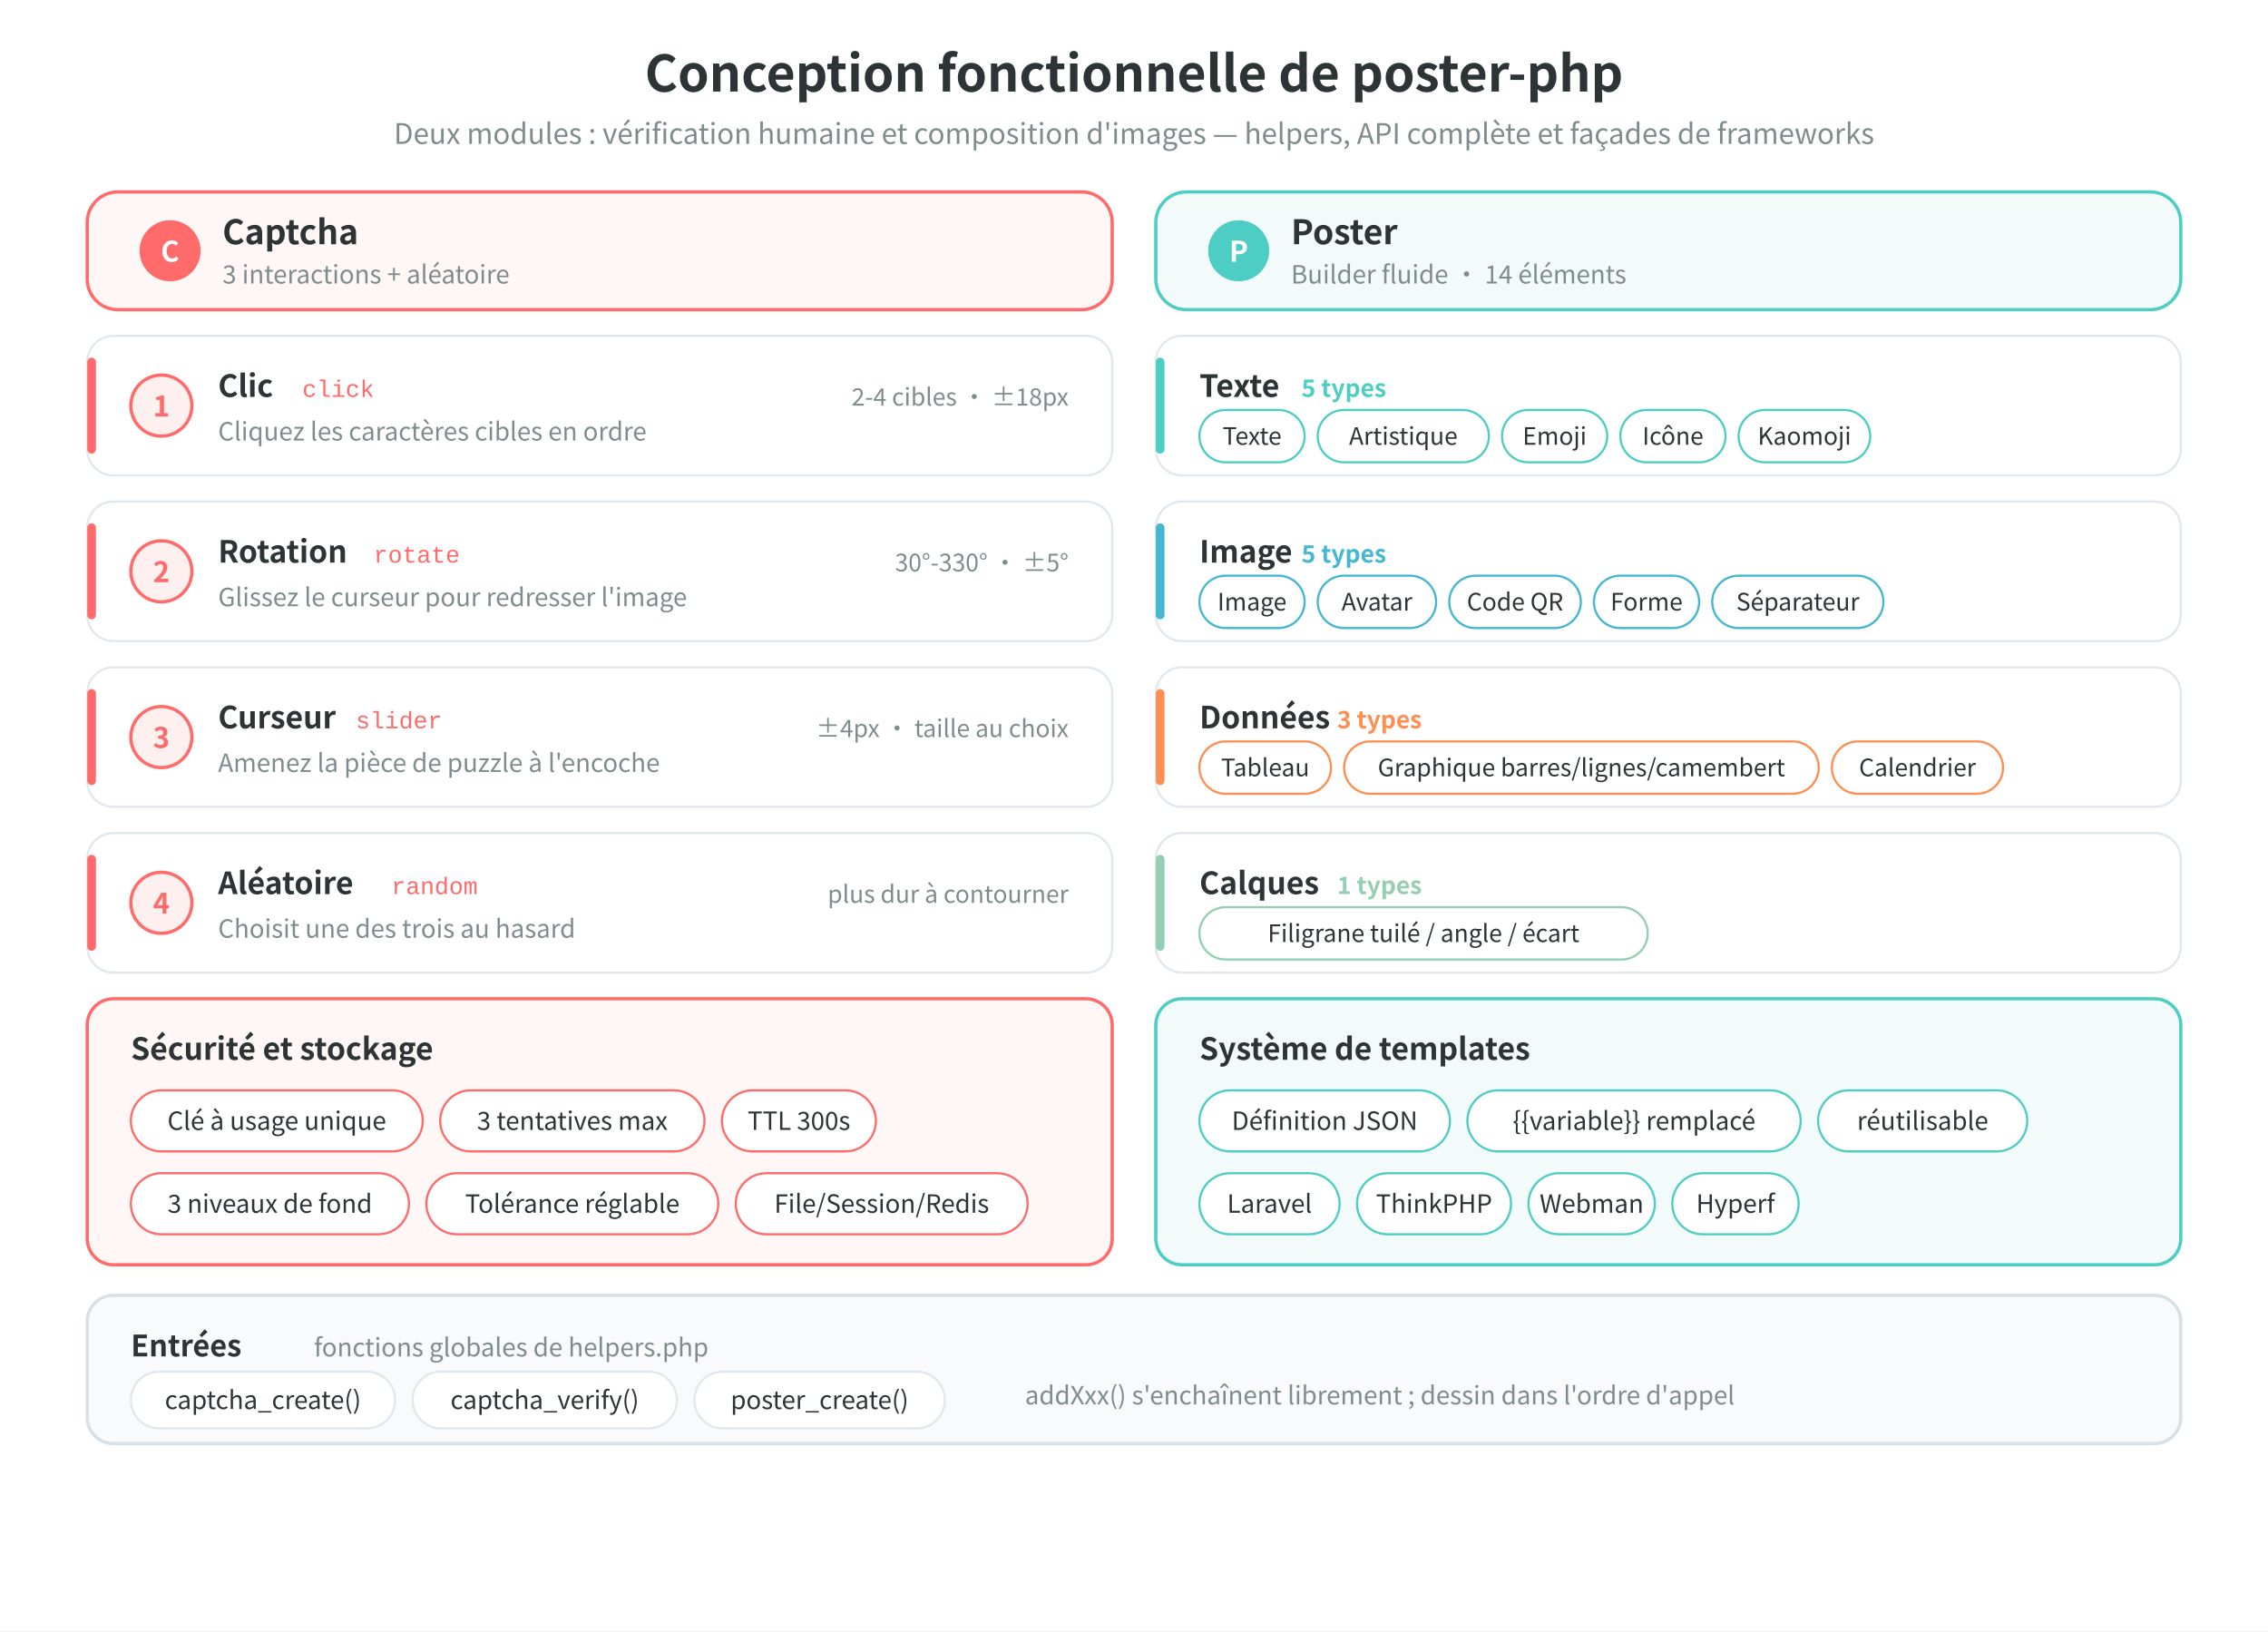
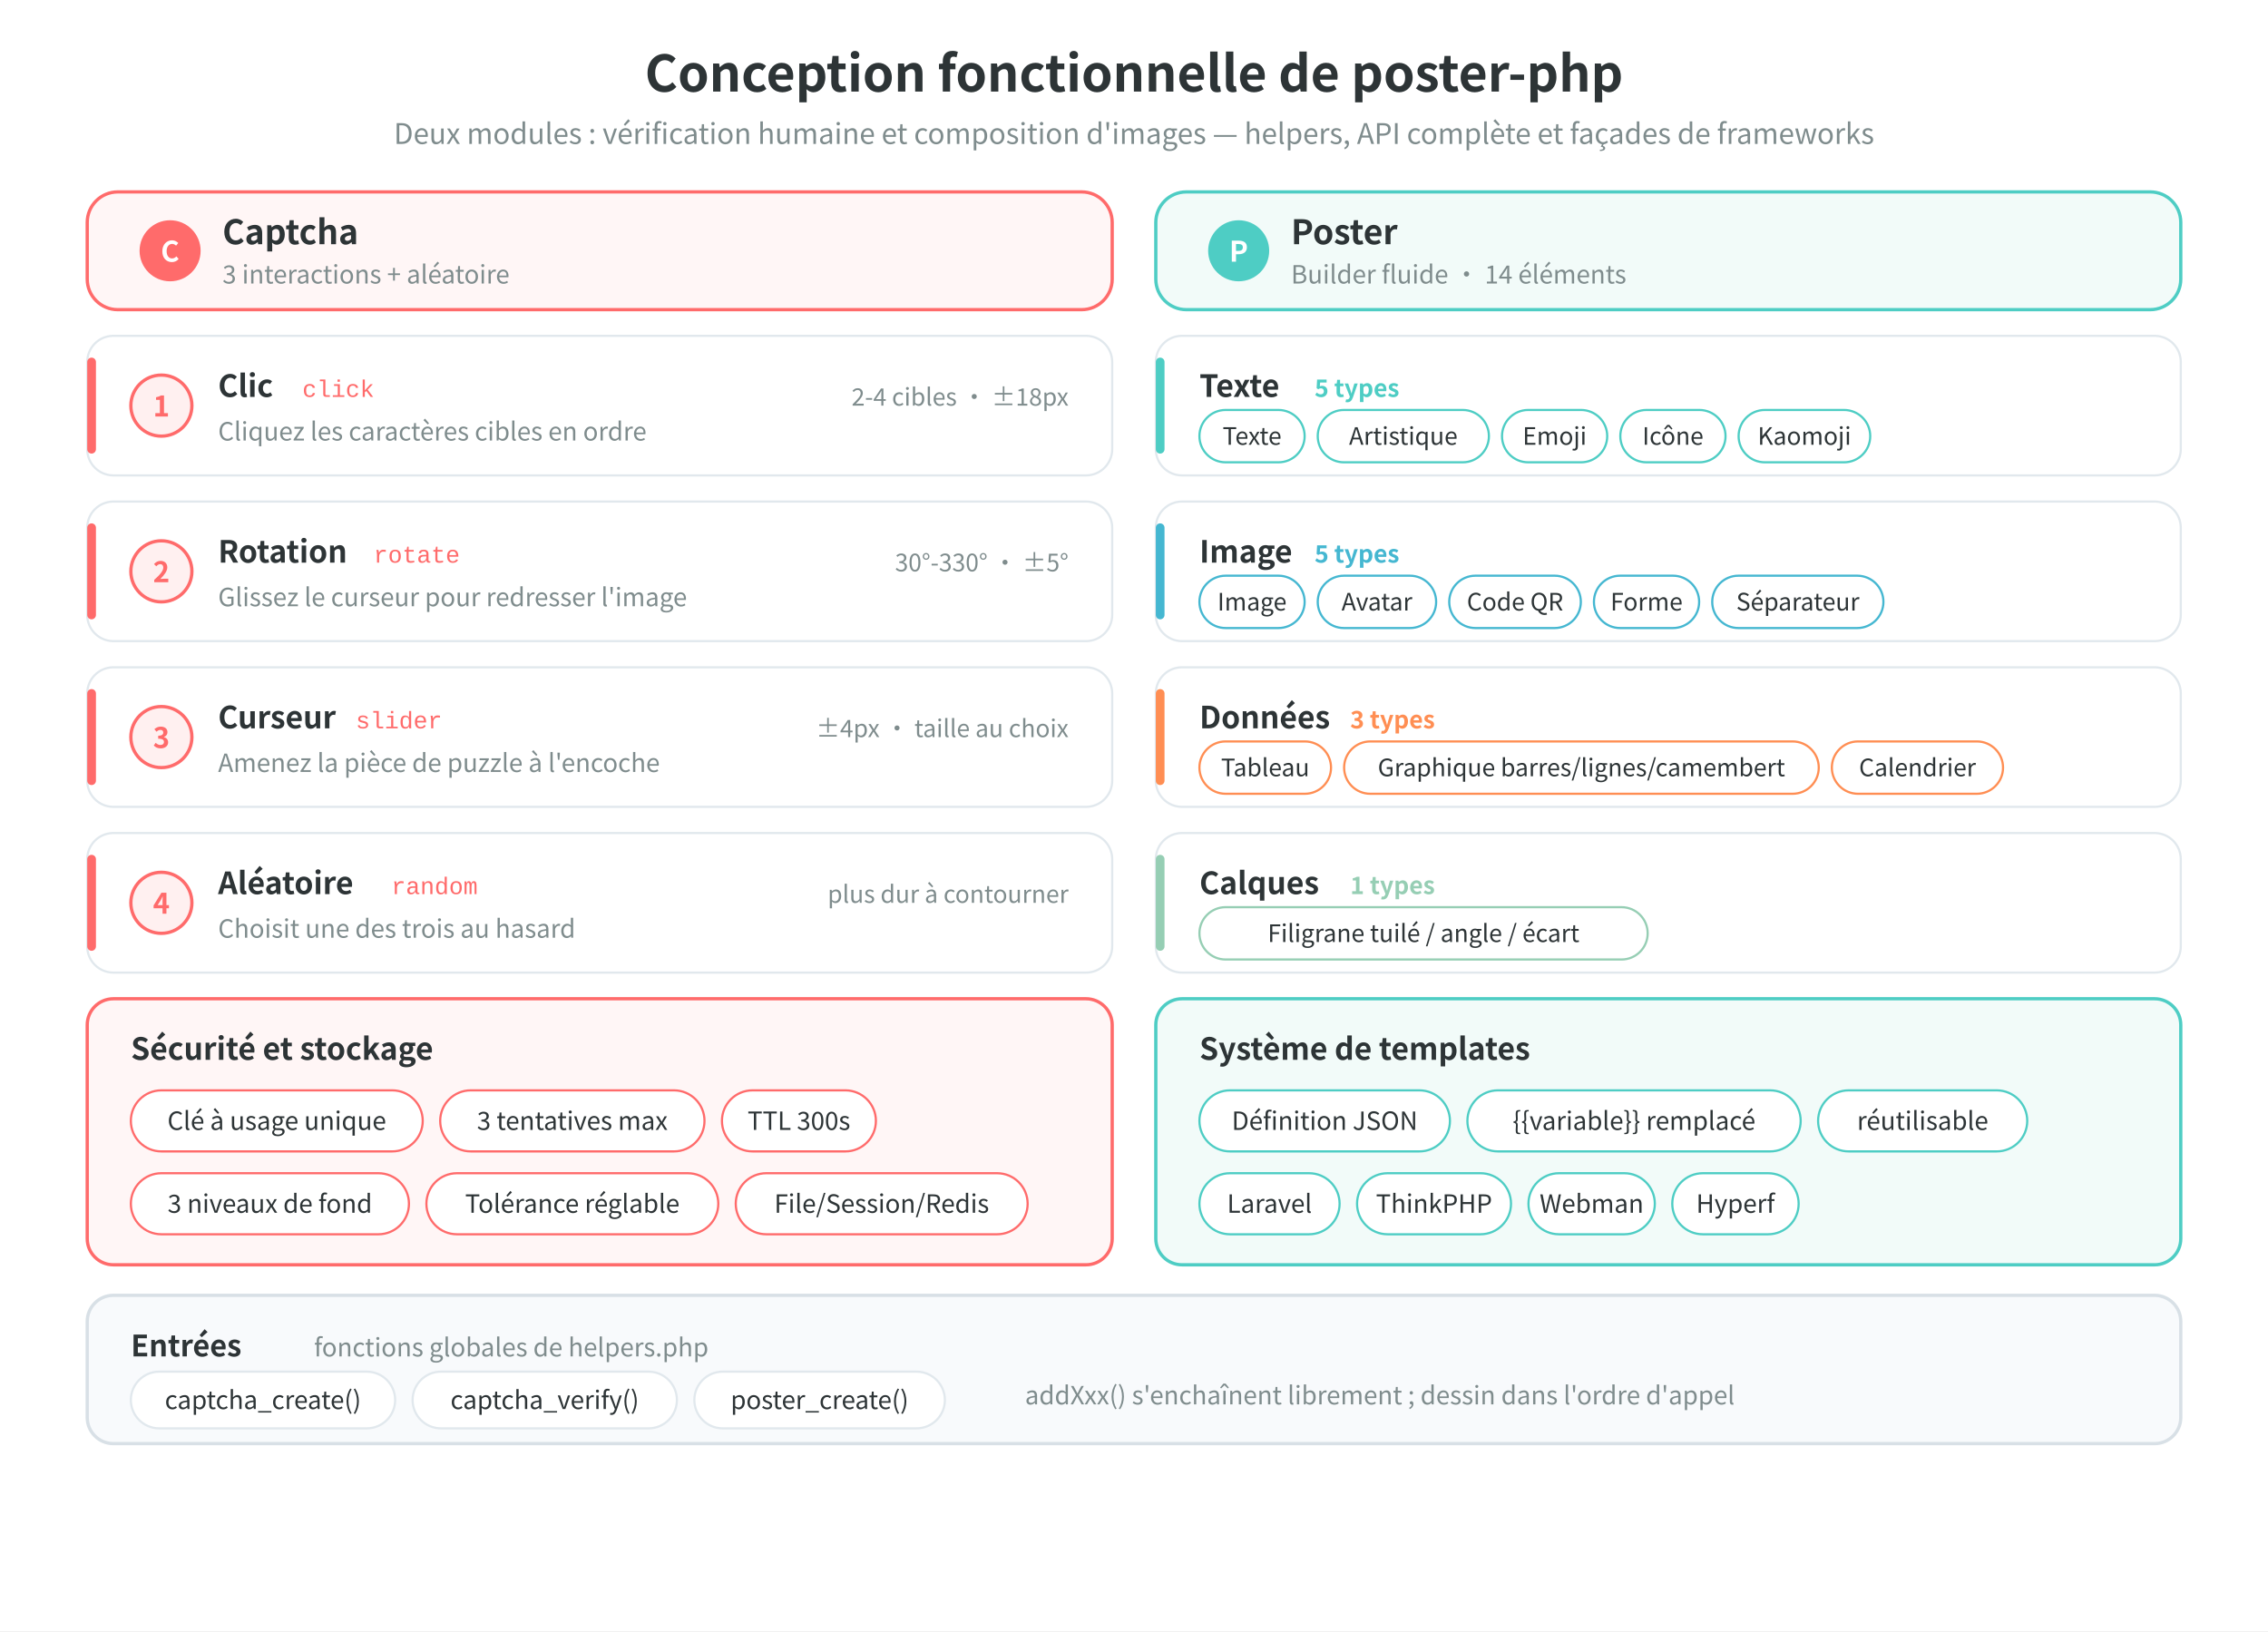
<svg xmlns="http://www.w3.org/2000/svg" viewBox="0 0 1040 748" width="1040" height="748" font-family="-apple-system,BlinkMacSystemFont,'Segoe UI','PingFang SC','Hiragino Sans GB','Microsoft YaHei','Noto Sans CJK SC',sans-serif" role="img" aria-label="Conception fonctionnelle de poster-php">
  <defs>
    <marker id="arrow" viewBox="0 0 10 10" refX="9" refY="5" markerWidth="6" markerHeight="6" orient="auto">
      <path d="M0 0L10 5L0 10Z" fill="#B2BEC3" />
    </marker>
  </defs>
  <rect width="1040" height="748" fill="#FFFFFF" />
  <text x="520" y="42" font-size="23" fill="#2D3436" font-weight="700" text-anchor="middle">Conception fonctionnelle de poster-php</text>
  <text x="520" y="66" font-size="13" fill="#7F8C8D" text-anchor="middle">Deux modules : vérification humaine et composition d'images — helpers, API complète et façades de frameworks</text>
  <rect x="40" y="88" width="470" height="54" rx="14" fill="#FFF6F6" stroke="#FF6B6B" stroke-width="1.5" />
  <circle cx="78" cy="115" r="14" fill="#FF6B6B" />
  <text x="78" y="120" font-size="13" fill="#FFFFFF" font-weight="700" text-anchor="middle">C</text>
  <text x="102" y="112" font-size="15.5" fill="#2D3436" font-weight="700">Captcha</text>
  <text x="102" y="130" font-size="11.5" fill="#7F8C8D">3 interactions + aléatoire</text>
  <rect x="530" y="88" width="470" height="54" rx="14" fill="#F2FBF9" stroke="#4ECDC4" stroke-width="1.5" />
  <circle cx="568" cy="115" r="14" fill="#4ECDC4" />
  <text x="568" y="120" font-size="13" fill="#FFFFFF" font-weight="700" text-anchor="middle">P</text>
  <text x="592" y="112" font-size="15.5" fill="#2D3436" font-weight="700">Poster</text>
  <text x="592" y="130" font-size="11.5" fill="#7F8C8D">Builder fluide · 14 éléments</text>
  <rect x="40" y="154" width="470" height="64" rx="12" fill="#FFFFFF" stroke="#E1E8ED" stroke-width="1" />
  <rect x="40" y="164" width="4" height="44" rx="2" fill="#FF6B6B" />
  <circle cx="74" cy="186" r="14" fill="#FFF0F0" stroke="#FF6B6B" stroke-width="1.5" />
  <text x="74" y="191" font-size="13" fill="#FF6B6B" font-weight="700" text-anchor="middle">1</text>
  <text x="100" y="182" font-size="14" fill="#2D3436" font-weight="600">Clic</text>
  <text x="138.65" y="182" font-size="11" fill="#FF6B6B" font-family="'SFMono-Regular',Consolas,'Liberation Mono',Menlo,monospace">click</text>
  <text x="100" y="202" font-size="11.5" fill="#7F8C8D">Cliquez les caractères cibles en ordre</text>
  <text x="490" y="186" font-size="11" fill="#7F8C8D" text-anchor="end">2-4 cibles · ±18px</text>
  <rect x="40" y="230" width="470" height="64" rx="12" fill="#FFFFFF" stroke="#E1E8ED" stroke-width="1" />
  <rect x="40" y="240" width="4" height="44" rx="2" fill="#FF6B6B" />
  <circle cx="74" cy="262" r="14" fill="#FFF0F0" stroke="#FF6B6B" stroke-width="1.5" />
  <text x="74" y="267" font-size="13" fill="#FF6B6B" font-weight="700" text-anchor="middle">2</text>
  <text x="100" y="258" font-size="14" fill="#2D3436" font-weight="600">Rotation</text>
  <text x="171.3" y="258" font-size="11" fill="#FF6B6B" font-family="'SFMono-Regular',Consolas,'Liberation Mono',Menlo,monospace">rotate</text>
  <text x="100" y="278" font-size="11.5" fill="#7F8C8D">Glissez le curseur pour redresser l'image</text>
  <text x="490" y="262" font-size="11" fill="#7F8C8D" text-anchor="end">30°-330° · ±5°</text>
  <rect x="40" y="306" width="470" height="64" rx="12" fill="#FFFFFF" stroke="#E1E8ED" stroke-width="1" />
  <rect x="40" y="316" width="4" height="44" rx="2" fill="#FF6B6B" />
  <circle cx="74" cy="338" r="14" fill="#FFF0F0" stroke="#FF6B6B" stroke-width="1.5" />
  <text x="74" y="343" font-size="13" fill="#FF6B6B" font-weight="700" text-anchor="middle">3</text>
  <text x="100" y="334" font-size="14" fill="#2D3436" font-weight="600">Curseur</text>
  <text x="163.13" y="334" font-size="11" fill="#FF6B6B" font-family="'SFMono-Regular',Consolas,'Liberation Mono',Menlo,monospace">slider</text>
  <text x="100" y="354" font-size="11.5" fill="#7F8C8D">Amenez la pièce de puzzle à l'encoche</text>
  <text x="490" y="338" font-size="11" fill="#7F8C8D" text-anchor="end">±4px · taille au choix</text>
  <rect x="40" y="382" width="470" height="64" rx="12" fill="#FFFFFF" stroke="#E1E8ED" stroke-width="1" />
  <rect x="40" y="392" width="4" height="44" rx="2" fill="#FF6B6B" />
  <circle cx="74" cy="414" r="14" fill="#FFF0F0" stroke="#FF6B6B" stroke-width="1.5" />
  <text x="74" y="419" font-size="13" fill="#FF6B6B" font-weight="700" text-anchor="middle">4</text>
  <text x="100" y="410" font-size="14" fill="#2D3436" font-weight="600">Aléatoire</text>
  <text x="179.46" y="410" font-size="11" fill="#FF6B6B" font-family="'SFMono-Regular',Consolas,'Liberation Mono',Menlo,monospace">random</text>
  <text x="100" y="430" font-size="11.5" fill="#7F8C8D">Choisit une des trois au hasard</text>
  <text x="490" y="414" font-size="11" fill="#7F8C8D" text-anchor="end">plus dur à contourner</text>
  <rect x="40" y="458" width="470" height="122" rx="12" fill="#FFF6F6" stroke="#FF6B6B" stroke-width="1.5" />
  <text x="60" y="486" font-size="14" fill="#2D3436" font-weight="700">Sécurité et stockage</text>
  <rect x="60" y="500" width="133.85" height="28" rx="14" fill="#FFFFFF" stroke="#FF6B6B" stroke-width="1" />
  <text x="126.93" y="518.14" font-size="11.5" fill="#2D3436" text-anchor="middle">Clé à usage unique</text>
  <rect x="201.85" y="500" width="121.2" height="28" rx="14" fill="#FFFFFF" stroke="#FF6B6B" stroke-width="1" />
  <text x="262.45" y="518.14" font-size="11.5" fill="#2D3436" text-anchor="middle">3 tentatives max</text>
  <rect x="331.05" y="500" width="70.6" height="28" rx="14" fill="#FFFFFF" stroke="#FF6B6B" stroke-width="1" />
  <text x="366.35" y="518.14" font-size="11.5" fill="#2D3436" text-anchor="middle">TTL 300s</text>
  <rect x="60" y="538" width="127.53" height="28" rx="14" fill="#FFFFFF" stroke="#FF6B6B" stroke-width="1" />
  <text x="123.76" y="556.14" font-size="11.5" fill="#2D3436" text-anchor="middle">3 niveaux de fond</text>
  <rect x="195.53" y="538" width="133.85" height="28" rx="14" fill="#FFFFFF" stroke="#FF6B6B" stroke-width="1" />
  <text x="262.45" y="556.14" font-size="11.5" fill="#2D3436" text-anchor="middle">Tolérance réglable</text>
  <rect x="337.38" y="538" width="133.85" height="28" rx="14" fill="#FFFFFF" stroke="#FF6B6B" stroke-width="1" />
  <text x="404.3" y="556.14" font-size="11.5" fill="#2D3436" text-anchor="middle">File/Session/Redis</text>
  <rect x="530" y="154" width="470" height="64" rx="12" fill="#FFFFFF" stroke="#E1E8ED" stroke-width="1" />
  <rect x="530" y="164" width="4" height="44" rx="2" fill="#4ECDC4" />
  <text x="550" y="182" font-size="14" fill="#2D3436" font-weight="600">Texte</text>
-   <text x="596.81" y="182" font-size="11" fill="#4ECDC4" font-weight="700">5 types</text>
+   <text x="602.81" y="182" font-size="11" fill="#4ECDC4" font-weight="700">5 types</text>
  <rect x="550" y="188" width="48.25" height="24" rx="12" fill="#FFFFFF" stroke="#4ECDC4" stroke-width="1" />
  <text x="574.13" y="203.96" font-size="11" fill="#2D3436" text-anchor="middle">Texte</text>
  <rect x="604.25" y="188" width="78.5" height="24" rx="12" fill="#FFFFFF" stroke="#4ECDC4" stroke-width="1" />
  <text x="643.5" y="203.96" font-size="11" fill="#2D3436" text-anchor="middle">Artistique</text>
  <rect x="688.75" y="188" width="48.25" height="24" rx="12" fill="#FFFFFF" stroke="#4ECDC4" stroke-width="1" />
  <text x="712.88" y="203.96" font-size="11" fill="#2D3436" text-anchor="middle">Emoji</text>
  <rect x="743" y="188" width="48.25" height="24" rx="12" fill="#FFFFFF" stroke="#4ECDC4" stroke-width="1" />
  <text x="767.13" y="203.96" font-size="11" fill="#2D3436" text-anchor="middle">Icône</text>
  <rect x="797.25" y="188" width="60.35" height="24" rx="12" fill="#FFFFFF" stroke="#4ECDC4" stroke-width="1" />
  <text x="827.43" y="203.96" font-size="11" fill="#2D3436" text-anchor="middle">Kaomoji</text>
  <rect x="530" y="230" width="470" height="64" rx="12" fill="#FFFFFF" stroke="#E1E8ED" stroke-width="1" />
  <rect x="530" y="240" width="4" height="44" rx="2" fill="#45B7D1" />
  <text x="550" y="258" font-size="14" fill="#2D3436" font-weight="600">Image</text>
-   <text x="596.81" y="258" font-size="11" fill="#45B7D1" font-weight="700">5 types</text>
+   <text x="602.81" y="258" font-size="11" fill="#45B7D1" font-weight="700">5 types</text>
  <rect x="550" y="264" width="48.25" height="24" rx="12" fill="#FFFFFF" stroke="#45B7D1" stroke-width="1" />
  <text x="574.13" y="279.96" font-size="11" fill="#2D3436" text-anchor="middle">Image</text>
  <rect x="604.25" y="264" width="54.3" height="24" rx="12" fill="#FFFFFF" stroke="#45B7D1" stroke-width="1" />
  <text x="631.4" y="279.96" font-size="11" fill="#2D3436" text-anchor="middle">Avatar</text>
  <rect x="664.55" y="264" width="60.35" height="24" rx="12" fill="#FFFFFF" stroke="#45B7D1" stroke-width="1" />
  <text x="694.73" y="279.96" font-size="11" fill="#2D3436" text-anchor="middle">Code QR</text>
  <rect x="730.9" y="264" width="48.25" height="24" rx="12" fill="#FFFFFF" stroke="#45B7D1" stroke-width="1" />
  <text x="755.03" y="279.96" font-size="11" fill="#2D3436" text-anchor="middle">Forme</text>
  <rect x="785.15" y="264" width="78.5" height="24" rx="12" fill="#FFFFFF" stroke="#45B7D1" stroke-width="1" />
  <text x="824.4" y="279.96" font-size="11" fill="#2D3436" text-anchor="middle">Séparateur</text>
  <rect x="530" y="306" width="470" height="64" rx="12" fill="#FFFFFF" stroke="#E1E8ED" stroke-width="1" />
  <rect x="530" y="316" width="4" height="44" rx="2" fill="#FF8E53" />
  <text x="550" y="334" font-size="14" fill="#2D3436" font-weight="600">Données</text>
-   <text x="613.13" y="334" font-size="11" fill="#FF8E53" font-weight="700">3 types</text>
+   <text x="619.13" y="334" font-size="11" fill="#FF8E53" font-weight="700">3 types</text>
  <rect x="550" y="340" width="60.35" height="24" rx="12" fill="#FFFFFF" stroke="#FF8E53" stroke-width="1" />
  <text x="580.18" y="355.96" font-size="11" fill="#2D3436" text-anchor="middle">Tableau</text>
  <rect x="616.35" y="340" width="217.65" height="24" rx="12" fill="#FFFFFF" stroke="#FF8E53" stroke-width="1" />
  <text x="725.18" y="355.96" font-size="11" fill="#2D3436" text-anchor="middle">Graphique barres/lignes/camembert</text>
  <rect x="840" y="340" width="78.5" height="24" rx="12" fill="#FFFFFF" stroke="#FF8E53" stroke-width="1" />
  <text x="879.25" y="355.96" font-size="11" fill="#2D3436" text-anchor="middle">Calendrier</text>
  <rect x="530" y="382" width="470" height="64" rx="12" fill="#FFFFFF" stroke="#E1E8ED" stroke-width="1" />
  <rect x="530" y="392" width="4" height="44" rx="2" fill="#96CEB4" />
  <text x="550" y="410" font-size="14" fill="#2D3436" font-weight="600">Calques</text>
-   <text x="613.13" y="410" font-size="11" fill="#96CEB4" font-weight="700">1 types</text>
+   <text x="619.13" y="410" font-size="11" fill="#96CEB4" font-weight="700">1 types</text>
  <rect x="550" y="416" width="205.55" height="24" rx="12" fill="#FFFFFF" stroke="#96CEB4" stroke-width="1" />
  <text x="652.78" y="431.96" font-size="11" fill="#2D3436" text-anchor="middle">Filigrane tuilé / angle / écart</text>
  <rect x="530" y="458" width="470" height="122" rx="12" fill="#F2FBF9" stroke="#4ECDC4" stroke-width="1.5" />
  <text x="550" y="486" font-size="14" fill="#2D3436" font-weight="700">Système de templates</text>
  <rect x="550" y="500" width="114.88" height="28" rx="14" fill="#FFFFFF" stroke="#4ECDC4" stroke-width="1" />
  <text x="607.44" y="518.14" font-size="11.5" fill="#2D3436" text-anchor="middle">Définition JSON</text>
  <rect x="672.88" y="500" width="152.83" height="28" rx="14" fill="#FFFFFF" stroke="#4ECDC4" stroke-width="1" />
  <text x="749.29" y="518.14" font-size="11.5" fill="#2D3436" text-anchor="middle">{{variable}} remplacé</text>
  <rect x="833.7" y="500" width="95.9" height="28" rx="14" fill="#FFFFFF" stroke="#4ECDC4" stroke-width="1" />
  <text x="881.65" y="518.14" font-size="11.5" fill="#2D3436" text-anchor="middle">réutilisable</text>
  <rect x="550" y="538" width="64.28" height="28" rx="14" fill="#FFFFFF" stroke="#4ECDC4" stroke-width="1" />
  <text x="582.14" y="556.14" font-size="11.5" fill="#2D3436" text-anchor="middle">Laravel</text>
  <rect x="622.28" y="538" width="70.6" height="28" rx="14" fill="#FFFFFF" stroke="#4ECDC4" stroke-width="1" />
  <text x="657.58" y="556.14" font-size="11.5" fill="#2D3436" text-anchor="middle">ThinkPHP</text>
  <rect x="700.88" y="538" width="57.95" height="28" rx="14" fill="#FFFFFF" stroke="#4ECDC4" stroke-width="1" />
  <text x="729.85" y="556.14" font-size="11.5" fill="#2D3436" text-anchor="middle">Webman</text>
  <rect x="766.83" y="538" width="57.95" height="28" rx="14" fill="#FFFFFF" stroke="#4ECDC4" stroke-width="1" />
  <text x="795.8" y="556.14" font-size="11.5" fill="#2D3436" text-anchor="middle">Hyperf</text>
  <rect x="40" y="594" width="960" height="68" rx="12" fill="#F8FAFC" stroke="#D8E0E6" stroke-width="1.5" />
  <text x="60" y="622" font-size="13.5" fill="#2D3436" font-weight="700">Entrées</text>
  <text x="144" y="622" font-size="11.5" fill="#7F8C8D">fonctions globales de helpers.php</text>
  <rect x="60" y="629" width="121.2" height="26" rx="13" fill="#FFFFFF" stroke="#E1E8ED" stroke-width="1" />
  <text x="120.6" y="646.14" font-size="11.5" fill="#2D3436" text-anchor="middle">captcha_create()</text>
  <rect x="189.2" y="629" width="121.2" height="26" rx="13" fill="#FFFFFF" stroke="#E1E8ED" stroke-width="1" />
  <text x="249.8" y="646.14" font-size="11.5" fill="#2D3436" text-anchor="middle">captcha_verify()</text>
  <rect x="318.4" y="629" width="114.88" height="26" rx="13" fill="#FFFFFF" stroke="#E1E8ED" stroke-width="1" />
  <text x="375.84" y="646.14" font-size="11.5" fill="#2D3436" text-anchor="middle">poster_create()</text>
  <text x="470" y="644" font-size="11.5" fill="#7F8C8D">addXxx() s'enchaînent librement ; dessin dans l'ordre d'appel</text>
</svg>
